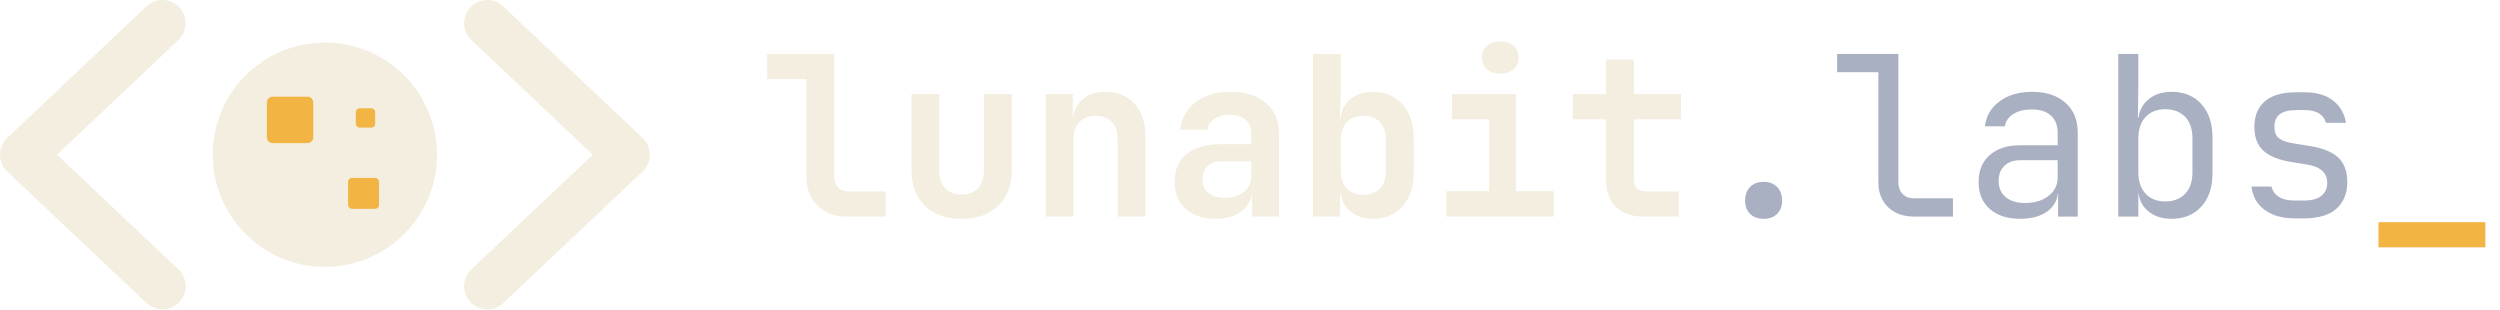
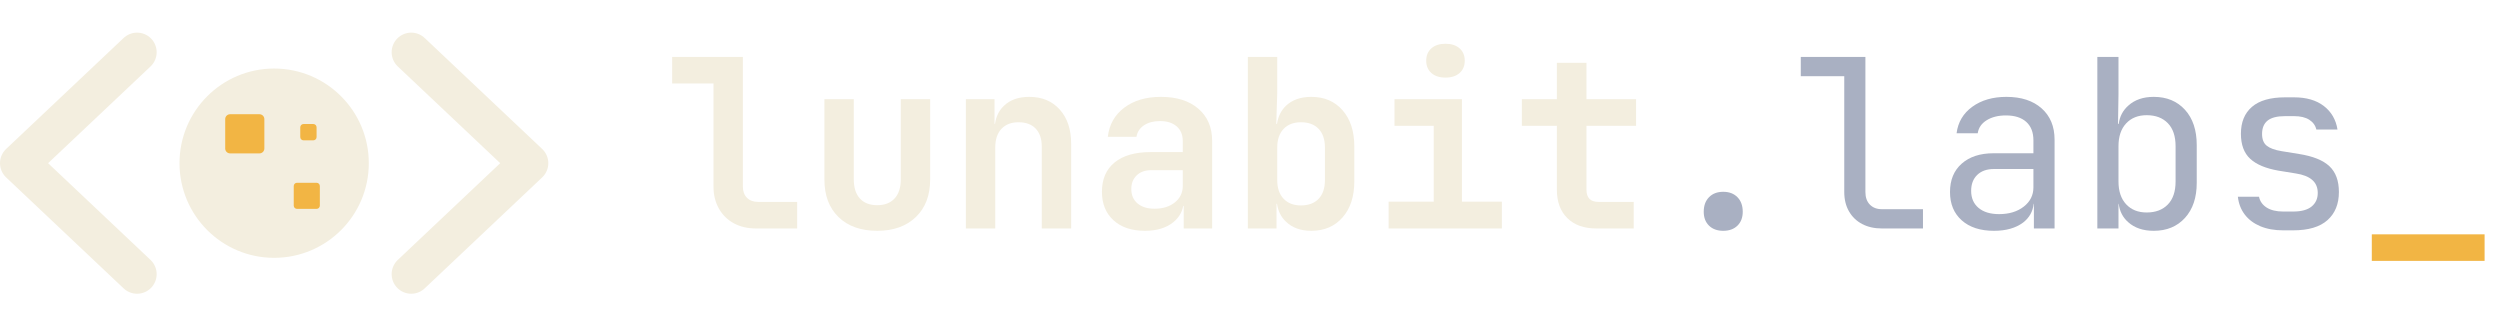
- <svg xmlns="http://www.w3.org/2000/svg" width="404" height="50" viewBox="0 0 404 50">
-   <g transform="translate(0 0) scale(0.625) translate(-36 -20)">
+ <svg xmlns="http://www.w3.org/2000/svg" width="383" height="50" viewBox="0 0 383 50">
+   <g transform="translate(0 5) scale(0.5) translate(-36 -20)">
    <path d="M78 26 L42 60 L78 94" fill="none" stroke="#F3EEDF" stroke-width="12" stroke-linecap="round" stroke-linejoin="round" />
    <path d="M162 26 L198 60 L162 94" fill="none" stroke="#F3EEDF" stroke-width="12" stroke-linecap="round" stroke-linejoin="round" />
    <circle cx="120" cy="60" r="29" fill="#F3EEDF" />
    <rect x="105" y="45" width="12" height="12" rx="1.5" fill="#F2B544" />
    <rect x="126" y="66" width="8" height="8" rx="1" fill="#F2B544" />
    <rect x="128" y="48" width="5" height="5" rx="1" fill="#F2B544" />
  </g>
-   <path d="M136.824 35.0Q134.88 35.0 133.422 34.208Q131.964 33.416 131.136 31.958Q130.308 30.5 130.308 28.592V12.788H123.972V8.72H134.808V28.592Q134.808 29.672 135.438 30.302Q136.068 30.932 137.148 30.932H143.124V35.0Z" fill="#F3EEDF" />
-   <path d="M155.4 35.36Q151.62 35.36 149.46 33.254Q147.3 31.148 147.3 27.512V15.2H151.8V27.476Q151.8 29.384 152.736 30.41Q153.672 31.436 155.4 31.436Q157.092 31.436 158.046 30.41Q159.0 29.384 159.0 27.476V15.2H163.5V27.512Q163.5 31.148 161.304 33.254Q159.108 35.36 155.4 35.36Z" fill="#F3EEDF" />
-   <path d="M168.972 35.0V15.2H173.364V18.98H173.436Q173.688 17.252 174.804 16.208Q176.208 14.84 178.692 14.84Q181.608 14.84 183.354 16.784Q185.1 18.728 185.1 22.004V35.0H180.6V22.472Q180.6 20.672 179.664 19.7Q178.728 18.728 177.036 18.728Q175.38 18.728 174.426 19.736Q173.472 20.744 173.472 22.616V35.0Z" fill="#F3EEDF" />
-   <path d="M196.404 35.36Q193.344 35.36 191.58 33.74Q189.816 32.12 189.816 29.384Q189.816 26.468 191.76 24.884Q193.704 23.3 197.268 23.3H202.2V21.608Q202.2 20.168 201.264 19.358Q200.328 18.548 198.708 18.548Q197.232 18.548 196.26 19.196Q195.288 19.844 195.108 20.96H190.716Q191.04 18.152 193.236 16.496Q195.432 14.84 198.852 14.84Q202.488 14.84 204.594 16.658Q206.7 18.476 206.7 21.572V35.0H202.344V31.544H202.272Q201.984 33.056 200.724 34.064Q199.104 35.36 196.404 35.36ZM197.88 31.976Q199.788 31.976 200.994 31.004Q202.2 30.032 202.2 28.484V26.072H197.34Q195.972 26.072 195.144 26.864Q194.316 27.656 194.316 28.952Q194.316 30.356 195.27 31.166Q196.224 31.976 197.88 31.976Z" fill="#F3EEDF" />
-   <path d="M221.892 35.36Q219.444 35.36 218.004 33.956Q216.888 32.912 216.636 31.22H216.564V35.0H212.172V8.72H216.672V14.264L216.528 18.98H216.636Q216.888 17.288 218.004 16.208Q219.444 14.84 221.892 14.84Q224.88 14.84 226.68 16.892Q228.48 18.944 228.48 22.436V27.8Q228.48 31.256 226.68 33.308Q224.88 35.36 221.892 35.36ZM220.308 31.472Q222.036 31.472 223.008 30.464Q223.98 29.456 223.98 27.584V22.616Q223.98 20.744 223.008 19.736Q222.036 18.728 220.308 18.728Q218.616 18.728 217.644 19.754Q216.672 20.78 216.672 22.616V27.584Q216.672 29.42 217.644 30.446Q218.616 31.472 220.308 31.472Z" fill="#F3EEDF" />
-   <path d="M233.736 35.0V30.896H240.648V19.268H234.636V15.2H244.968V30.896H251.088V35.0ZM242.448 11.888Q241.08 11.888 240.288 11.186Q239.496 10.484 239.496 9.296Q239.496 8.108 240.288 7.406Q241.08 6.704 242.448 6.704Q243.816 6.704 244.608 7.406Q245.4 8.108 245.4 9.296Q245.4 10.484 244.608 11.186Q243.816 11.888 242.448 11.888Z" fill="#F3EEDF" />
-   <path d="M265.56 35.0Q262.716 35.0 261.114 33.416Q259.512 31.832 259.512 29.06V19.268H254.148V15.2H259.512V9.62H264.048V15.2H271.644V19.268H264.048V29.06Q264.048 30.932 265.884 30.932H271.284V35.0Z" fill="#F3EEDF" />
-   <path d="M285.0 35.36Q283.632 35.36 282.822 34.568Q282.012 33.776 282.012 32.444Q282.012 31.04 282.822 30.212Q283.632 29.384 285.0 29.384Q286.368 29.384 287.178 30.212Q287.988 31.04 287.988 32.444Q287.988 33.776 287.178 34.568Q286.368 35.36 285.0 35.36Z" fill="#A9B0C2" />
-   <path d="M309.3 35.0Q307.572 35.0 306.276 34.316Q304.98 33.632 304.26 32.372Q303.54 31.112 303.54 29.42V11.672H296.88V8.72H306.78V29.42Q306.78 30.644 307.464 31.346Q308.148 32.048 309.3 32.048H315.6V35.0Z" fill="#A9B0C2" />
-   <path d="M326.472 35.36Q323.34 35.36 321.54 33.758Q319.74 32.156 319.74 29.42Q319.74 26.648 321.54 25.064Q323.34 23.48 326.4 23.48H332.52V21.5Q332.52 19.664 331.422 18.674Q330.324 17.684 328.308 17.684Q326.544 17.684 325.356 18.422Q324.168 19.16 323.988 20.42H320.748Q321.072 17.864 323.16 16.352Q325.248 14.84 328.38 14.84Q331.8 14.84 333.78 16.604Q335.76 18.368 335.76 21.392V35.0H332.592V31.22H332.556Q332.376 32.984 330.936 34.1Q329.244 35.36 326.472 35.36ZM327.264 32.804Q329.568 32.804 331.044 31.652Q332.52 30.5 332.52 28.7V25.892H326.472Q324.852 25.892 323.916 26.792Q322.98 27.692 322.98 29.24Q322.98 30.896 324.114 31.85Q325.248 32.804 327.264 32.804Z" fill="#A9B0C2" />
-   <path d="M350.952 35.36Q348.504 35.36 347.028 34.028Q345.804 32.948 345.588 31.22H345.552V35.0H342.312V8.72H345.552V14.48L345.48 18.98H345.588Q345.804 17.288 347.064 16.172Q348.54 14.84 350.952 14.84Q353.94 14.84 355.74 16.82Q357.54 18.8 357.54 22.22V28.016Q357.54 31.4 355.74 33.38Q353.94 35.36 350.952 35.36ZM349.872 32.552Q351.924 32.552 353.112 31.328Q354.3 30.104 354.3 27.8V22.4Q354.3 20.096 353.112 18.872Q351.924 17.648 349.872 17.648Q347.892 17.648 346.722 18.908Q345.552 20.168 345.552 22.4V27.8Q345.552 30.032 346.722 31.292Q347.892 32.552 349.872 32.552Z" fill="#A9B0C2" />
-   <path d="M370.788 35.288Q368.772 35.288 367.278 34.658Q365.784 34.028 364.902 32.876Q364.02 31.724 363.84 30.14H367.08Q367.296 31.184 368.25 31.796Q369.204 32.408 370.788 32.408H372.3Q374.208 32.408 375.144 31.634Q376.08 30.86 376.08 29.564Q376.08 28.304 375.234 27.566Q374.388 26.828 372.732 26.576L370.068 26.144Q367.152 25.64 365.73 24.326Q364.308 23.012 364.308 20.492Q364.308 17.828 366 16.37Q367.692 14.912 371.076 14.912H372.444Q375.288 14.912 377.016 16.244Q378.744 17.576 379.104 19.844H375.864Q375.648 18.908 374.784 18.35Q373.92 17.792 372.444 17.792H371.076Q369.24 17.792 368.394 18.476Q367.548 19.16 367.548 20.528Q367.548 21.752 368.268 22.328Q368.988 22.904 370.536 23.156L373.2 23.588Q376.404 24.092 377.862 25.46Q379.32 26.828 379.32 29.42Q379.32 32.156 377.574 33.722Q375.828 35.288 372.3 35.288Z" fill="#A9B0C2" />
-   <path d="M384.36 39.968V35.9H401.64V39.968Z" fill="#F2B544" />
+   <g transform="translate(-21 0)">
+     <path d="M136.824 35.0Q134.88 35.0 133.422 34.208Q131.964 33.416 131.136 31.958Q130.308 30.5 130.308 28.592V12.788H123.972V8.72H134.808V28.592Q134.808 29.672 135.438 30.302Q136.068 30.932 137.148 30.932H143.124V35.0Z" fill="#F3EEDF" />
+     <path d="M155.4 35.36Q151.62 35.36 149.46 33.254Q147.3 31.148 147.3 27.512V15.2H151.8V27.476Q151.8 29.384 152.736 30.41Q153.672 31.436 155.4 31.436Q157.092 31.436 158.046 30.41Q159.0 29.384 159.0 27.476V15.2H163.5V27.512Q163.5 31.148 161.304 33.254Q159.108 35.36 155.4 35.36Z" fill="#F3EEDF" />
+     <path d="M168.972 35.0V15.2H173.364V18.98H173.436Q173.688 17.252 174.804 16.208Q176.208 14.84 178.692 14.84Q181.608 14.84 183.354 16.784Q185.1 18.728 185.1 22.004V35.0H180.6V22.472Q180.6 20.672 179.664 19.7Q178.728 18.728 177.036 18.728Q175.38 18.728 174.426 19.736Q173.472 20.744 173.472 22.616V35.0Z" fill="#F3EEDF" />
+     <path d="M196.404 35.36Q193.344 35.36 191.58 33.74Q189.816 32.12 189.816 29.384Q189.816 26.468 191.76 24.884Q193.704 23.3 197.268 23.3H202.2V21.608Q202.2 20.168 201.264 19.358Q200.328 18.548 198.708 18.548Q197.232 18.548 196.26 19.196Q195.288 19.844 195.108 20.96H190.716Q191.04 18.152 193.236 16.496Q195.432 14.84 198.852 14.84Q202.488 14.84 204.594 16.658Q206.7 18.476 206.7 21.572V35.0H202.344V31.544H202.272Q201.984 33.056 200.724 34.064Q199.104 35.36 196.404 35.36ZM197.88 31.976Q199.788 31.976 200.994 31.004Q202.2 30.032 202.2 28.484V26.072H197.34Q195.972 26.072 195.144 26.864Q194.316 27.656 194.316 28.952Q194.316 30.356 195.27 31.166Q196.224 31.976 197.88 31.976Z" fill="#F3EEDF" />
+     <path d="M221.892 35.36Q219.444 35.36 218.004 33.956Q216.888 32.912 216.636 31.22H216.564V35.0H212.172V8.72H216.672V14.264L216.528 18.98H216.636Q216.888 17.288 218.004 16.208Q219.444 14.84 221.892 14.84Q224.88 14.84 226.68 16.892Q228.48 18.944 228.48 22.436V27.8Q228.48 31.256 226.68 33.308Q224.88 35.36 221.892 35.36ZM220.308 31.472Q222.036 31.472 223.008 30.464Q223.98 29.456 223.98 27.584V22.616Q223.98 20.744 223.008 19.736Q222.036 18.728 220.308 18.728Q218.616 18.728 217.644 19.754Q216.672 20.78 216.672 22.616V27.584Q216.672 29.42 217.644 30.446Q218.616 31.472 220.308 31.472Z" fill="#F3EEDF" />
+     <path d="M233.736 35.0V30.896H240.648V19.268H234.636V15.2H244.968V30.896H251.088V35.0ZM242.448 11.888Q241.08 11.888 240.288 11.186Q239.496 10.484 239.496 9.296Q239.496 8.108 240.288 7.406Q241.08 6.704 242.448 6.704Q243.816 6.704 244.608 7.406Q245.4 8.108 245.4 9.296Q245.4 10.484 244.608 11.186Q243.816 11.888 242.448 11.888Z" fill="#F3EEDF" />
+     <path d="M265.56 35.0Q262.716 35.0 261.114 33.416Q259.512 31.832 259.512 29.06V19.268H254.148V15.2H259.512V9.62H264.048V15.2H271.644V19.268H264.048V29.06Q264.048 30.932 265.884 30.932H271.284V35.0Z" fill="#F3EEDF" />
+     <path d="M285.0 35.36Q283.632 35.36 282.822 34.568Q282.012 33.776 282.012 32.444Q282.012 31.04 282.822 30.212Q283.632 29.384 285.0 29.384Q286.368 29.384 287.178 30.212Q287.988 31.04 287.988 32.444Q287.988 33.776 287.178 34.568Q286.368 35.36 285.0 35.36Z" fill="#A9B0C2" />
+     <path d="M309.3 35.0Q307.572 35.0 306.276 34.316Q304.98 33.632 304.26 32.372Q303.54 31.112 303.54 29.42V11.672H296.88V8.72H306.78V29.42Q306.78 30.644 307.464 31.346Q308.148 32.048 309.3 32.048H315.6V35.0Z" fill="#A9B0C2" />
+     <path d="M326.472 35.36Q323.34 35.36 321.54 33.758Q319.74 32.156 319.74 29.42Q319.74 26.648 321.54 25.064Q323.34 23.48 326.4 23.48H332.52V21.5Q332.52 19.664 331.422 18.674Q330.324 17.684 328.308 17.684Q326.544 17.684 325.356 18.422Q324.168 19.16 323.988 20.42H320.748Q321.072 17.864 323.16 16.352Q325.248 14.84 328.38 14.84Q331.8 14.84 333.78 16.604Q335.76 18.368 335.76 21.392V35.0H332.592V31.22H332.556Q332.376 32.984 330.936 34.1Q329.244 35.36 326.472 35.36ZM327.264 32.804Q329.568 32.804 331.044 31.652Q332.52 30.5 332.52 28.7V25.892H326.472Q324.852 25.892 323.916 26.792Q322.98 27.692 322.98 29.24Q322.98 30.896 324.114 31.85Q325.248 32.804 327.264 32.804Z" fill="#A9B0C2" />
+     <path d="M350.952 35.36Q348.504 35.36 347.028 34.028Q345.804 32.948 345.588 31.22H345.552V35.0H342.312V8.72H345.552V14.48L345.48 18.98H345.588Q345.804 17.288 347.064 16.172Q348.54 14.84 350.952 14.84Q353.94 14.84 355.74 16.82Q357.54 18.8 357.54 22.22V28.016Q357.54 31.4 355.74 33.38Q353.94 35.36 350.952 35.36ZM349.872 32.552Q351.924 32.552 353.112 31.328Q354.3 30.104 354.3 27.8V22.4Q354.3 20.096 353.112 18.872Q351.924 17.648 349.872 17.648Q347.892 17.648 346.722 18.908Q345.552 20.168 345.552 22.4V27.8Q345.552 30.032 346.722 31.292Q347.892 32.552 349.872 32.552Z" fill="#A9B0C2" />
+     <path d="M370.788 35.288Q368.772 35.288 367.278 34.658Q365.784 34.028 364.902 32.876Q364.02 31.724 363.84 30.14H367.08Q367.296 31.184 368.25 31.796Q369.204 32.408 370.788 32.408H372.3Q374.208 32.408 375.144 31.634Q376.08 30.86 376.08 29.564Q376.08 28.304 375.234 27.566Q374.388 26.828 372.732 26.576L370.068 26.144Q367.152 25.64 365.73 24.326Q364.308 23.012 364.308 20.492Q364.308 17.828 366 16.37Q367.692 14.912 371.076 14.912H372.444Q375.288 14.912 377.016 16.244Q378.744 17.576 379.104 19.844H375.864Q375.648 18.908 374.784 18.35Q373.92 17.792 372.444 17.792H371.076Q369.24 17.792 368.394 18.476Q367.548 19.16 367.548 20.528Q367.548 21.752 368.268 22.328Q368.988 22.904 370.536 23.156L373.2 23.588Q376.404 24.092 377.862 25.46Q379.32 26.828 379.32 29.42Q379.32 32.156 377.574 33.722Q375.828 35.288 372.3 35.288Z" fill="#A9B0C2" />
+     <path d="M384.36 39.968V35.9H401.64V39.968Z" fill="#F2B544" />
+   </g>
</svg>
